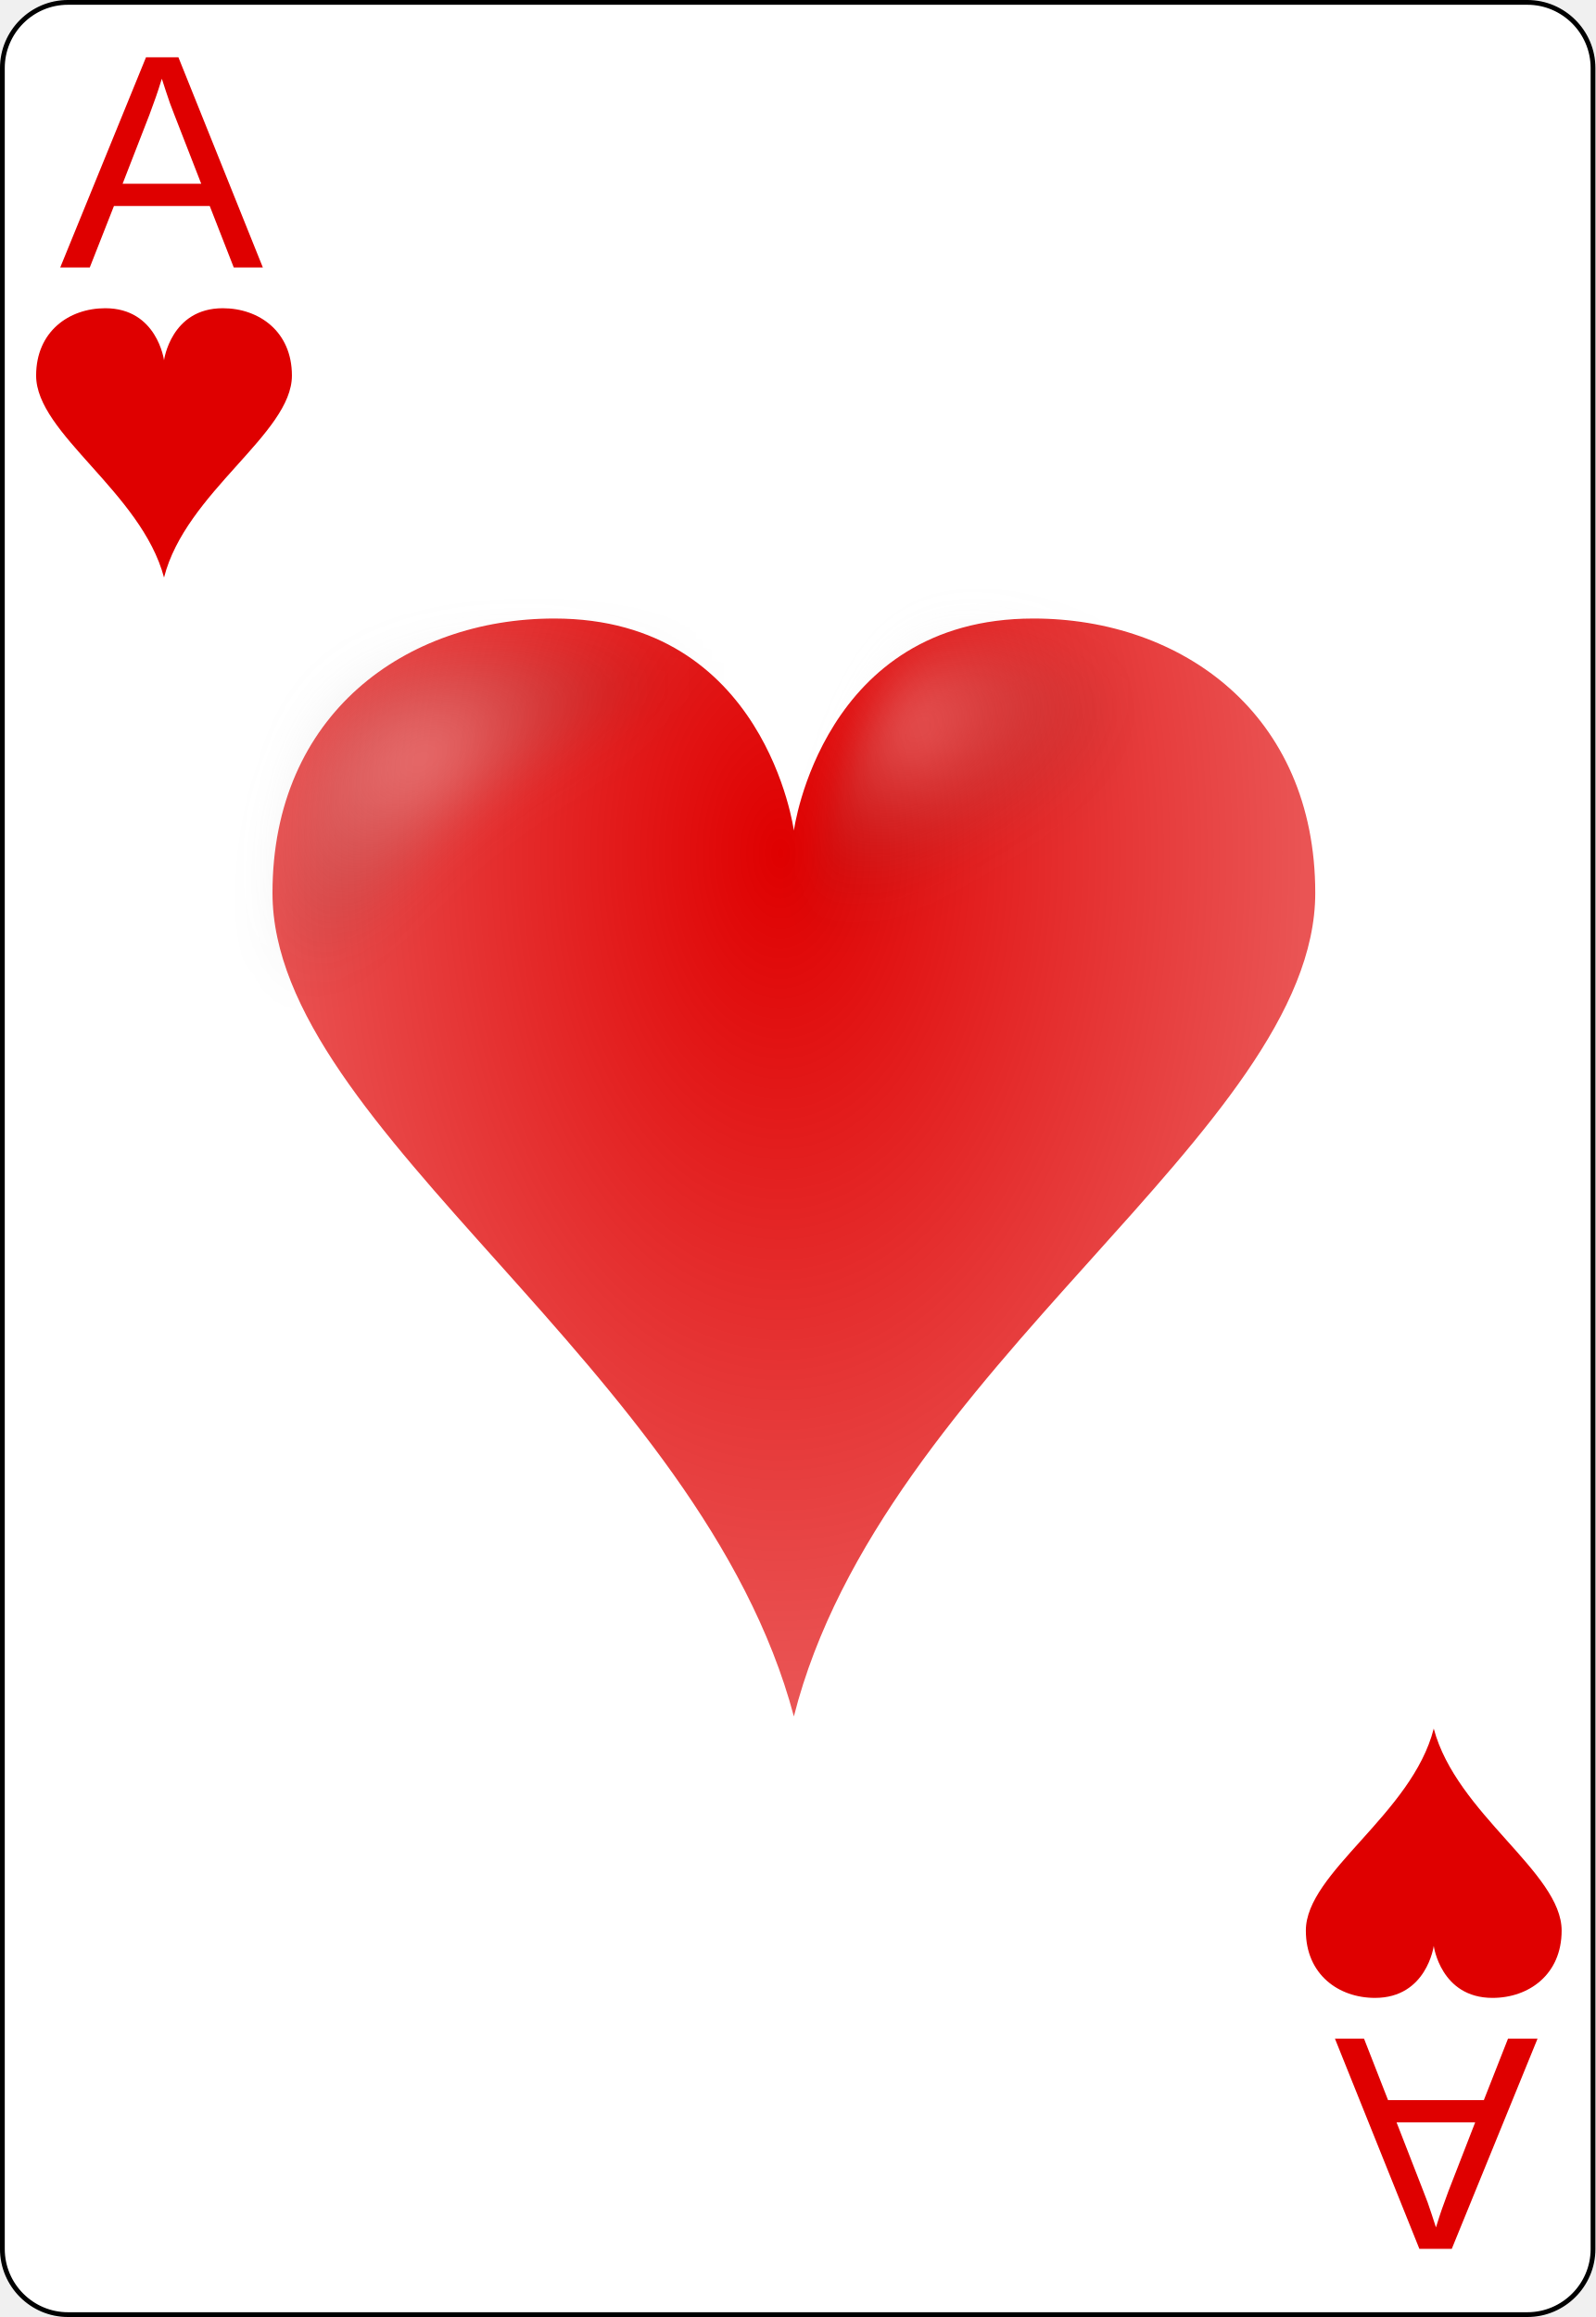
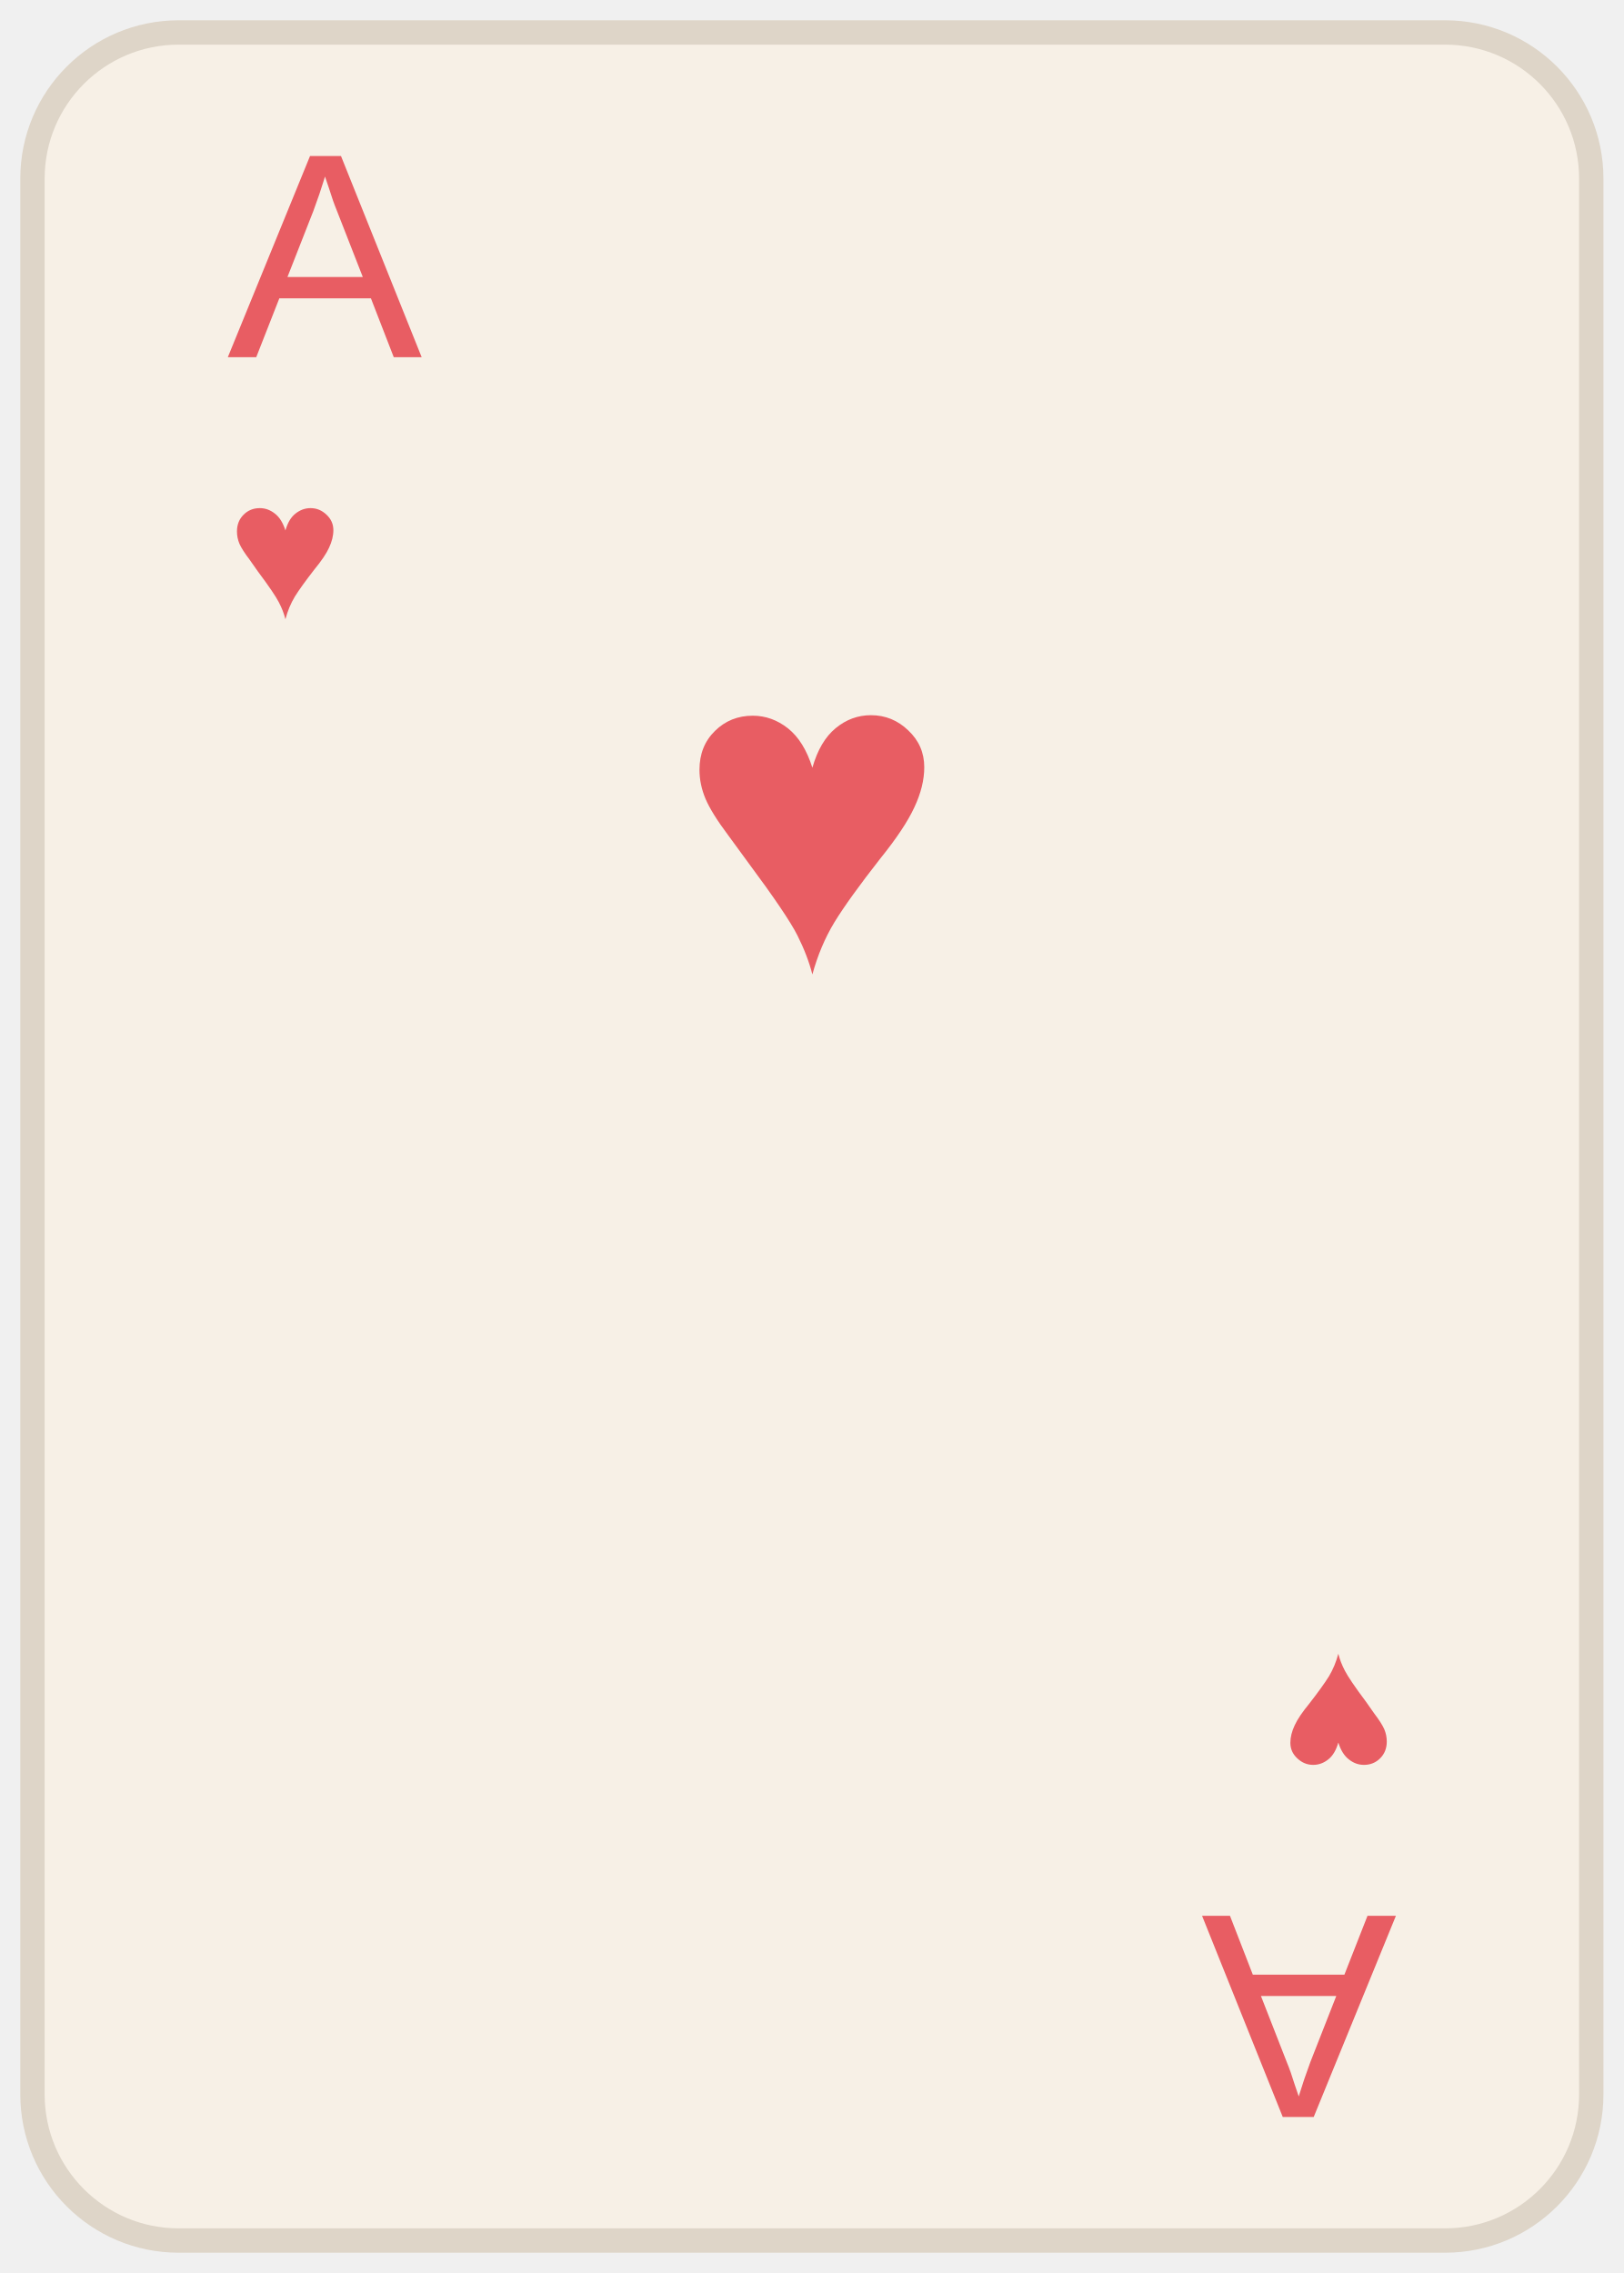
- <svg xmlns="http://www.w3.org/2000/svg" xmlns:xlink="http://www.w3.org/1999/xlink" xml:space="preserve" width="222.783" height="323.556" viewBox="0 0 167.087 242.667">
-   <defs>
-     <radialGradient xlink:href="#a" id="d" cx="-.206" cy="-4.579" r="8" fx="-.206" fy="-4.579" gradientTransform="matrix(-1 0 0 -1.72018 -.412 -13.027)" gradientUnits="userSpaceOnUse" />
-     <radialGradient xlink:href="#b" id="e" cx="171.487" cy="511.223" r="81.903" fx="171.487" fy="511.223" gradientTransform="rotate(-30.306 382.42 566.552)scale(1.3355 .78241)" gradientUnits="userSpaceOnUse" />
-     <radialGradient xlink:href="#c" id="g" cx="159.354" cy="492.632" r="81.903" fx="159.354" fy="492.632" gradientTransform="matrix(1.08948 -.71514 .44645 .65627 -244.933 290.918)" gradientUnits="userSpaceOnUse" />
-     <linearGradient id="a">
-       <stop offset="0" style="stop-color:#df0000;stop-opacity:1" />
-       <stop offset="1" style="stop-color:#df0000;stop-opacity:.672" />
-     </linearGradient>
-     <linearGradient id="b">
-       <stop offset="0" style="stop-color:#fff;stop-opacity:.313" />
-       <stop offset="1" style="stop-color:#000;stop-opacity:0" />
-     </linearGradient>
-     <linearGradient id="c">
-       <stop offset="0" style="stop-color:#fff;stop-opacity:.29" />
-       <stop offset="1" style="stop-color:#000;stop-opacity:0" />
-     </linearGradient>
-     <filter id="f" width="1.279" height="1.325" x="-.139" y="-.162" color-interpolation-filters="sRGB">
-       <feGaussianBlur stdDeviation="9.511" />
-     </filter>
-     <filter id="h" width="1.279" height="1.325" x="-.139" y="-.162" color-interpolation-filters="sRGB">
-       <feGaussianBlur stdDeviation="9.511" />
-     </filter>
-   </defs>
-   <g style="fill-rule:nonzero;clip-rule:nonzero;stroke:#000;stroke-miterlimit:4">
-     <path d="M166.837 235.548c0 3.777-3.087 6.869-6.871 6.869H7.11c-3.775 0-6.861-3.092-6.861-6.87V7.12C.25 3.343 3.336.25 7.11.25h152.856c3.784 0 6.87 3.093 6.87 6.87z" style="fill:#fff;stroke-width:.5" />
+ <svg xmlns="http://www.w3.org/2000/svg" viewBox="0 0 100 140" role="img" aria-label="A of H">
+   <rect x="2" y="2" width="96" height="136" rx="9" fill="#f7f0e6" stroke="#ded5c8" stroke-width="1.5" />
+   <text x="14" y="22" fill="#e85d63" font-family="Haskoy, -apple-system, Segoe UI, Arial, sans-serif" font-size="18" font-weight="500">A</text>
+   <text x="14" y="38" fill="#e85d63" font-family="Haskoy, -apple-system, Segoe UI, Arial, sans-serif" font-size="12" font-weight="500">♥</text>
+   <g>
+     <text x="50" y="50" text-anchor="middle" dominant-baseline="central" fill="#e85d63" font-family="Haskoy, -apple-system, Segoe UI, Arial, sans-serif" font-size="28" font-weight="500">♥</text>
  </g>
-   <text xml:space="preserve" x="6.246" y="28.013" style="font-size:32px;font-style:normal;font-weight:400;line-height:125%;letter-spacing:0;word-spacing:0;fill:#df0000;fill-opacity:1;stroke:none;font-family:Bitstream Vera Sans">
-     <tspan x="6.246" y="28.013" style="font-style:normal;font-variant:normal;font-weight:400;font-stretch:normal;font-family:Arial;-inkscape-font-specification:Arial;fill:#df0000;fill-opacity:1">A</tspan>
-   </text>
-   <g style="stroke:none">
-     <path d="M3.676-9C.433-9 0-5.523 0-5.523S-.433-9-3.676-9C-5.946-9-8-7.441-8-4.5-8-.614-1.42 3.294 0 9 1.352 3.299 8-.614 8-4.5 8-7.441 5.946-9 3.676-9" style="fill:url(#d);fill-opacity:1;stroke:none" transform="matrix(6.8256 0 0 6.38811 83.142 122.273)" />
+   <g transform="rotate(180 50 70)">
+     <text x="14" y="22" fill="#e85d63" font-family="Haskoy, -apple-system, Segoe UI, Arial, sans-serif" font-size="18" font-weight="500">A</text>
+     <text x="14" y="38" fill="#e85d63" font-family="Haskoy, -apple-system, Segoe UI, Arial, sans-serif" font-size="12" font-weight="500">♥</text>
  </g>
-   <path d="M117.301 604.266s-8.067-94.95 22.857-122.857c34.761-31.369 140-11.429 140-11.429s-71.54 24.838-100 48.572c-27.21 22.692-62.857 85.714-62.857 85.714" style="fill:url(#e);fill-opacity:1;stroke:none;filter:url(#f)" transform="matrix(.2922 0 0 .3026 -4.335 -71.839)" />
-   <path d="M117.301 604.266s-8.067-94.95 22.857-122.857c34.761-31.369 140-11.429 140-11.429s-63.092 37.07-91.552 60.805c-27.21 22.692-71.305 73.481-71.305 73.481" style="fill:url(#g);fill-opacity:1;stroke:none;filter:url(#h)" transform="matrix(.22705 .0665 -.06483 .27594 94.814 -72.097)" />
-   <path d="M3.676-9C.433-9 0-5.523 0-5.523S-.433-9-3.676-9C-5.946-9-8-7.441-8-4.5-8-.614-1.42 3.294 0 9 1.352 3.299 8-.614 8-4.5 8-7.441 5.946-9 3.676-9" style="fill:#df0000;fill-opacity:1" transform="matrix(1.6743 0 0 1.567 17.178 46.385)" />
-   <text xml:space="preserve" x="-161.088" y="-213.515" style="font-size:32px;font-style:normal;font-weight:400;line-height:125%;letter-spacing:0;word-spacing:0;fill:#df0000;fill-opacity:1;stroke:none;font-family:Bitstream Vera Sans" transform="scale(-1)">
-     <tspan x="-161.088" y="-213.515" style="font-style:normal;font-variant:normal;font-weight:400;font-stretch:normal;fill:#df0000;fill-opacity:1;font-family:Arial;-inkscape-font-specification:Arial">A</tspan>
-   </text>
-   <path d="M3.676-9C.433-9 0-5.523 0-5.523S-.433-9-3.676-9C-5.946-9-8-7.441-8-4.5-8-.614-1.42 3.294 0 9 1.352 3.299 8-.614 8-4.5 8-7.441 5.946-9 3.676-9" style="fill:#df0000;fill-opacity:1" transform="matrix(-1.6743 0 0 -1.567 150.156 195.143)" />
</svg>
